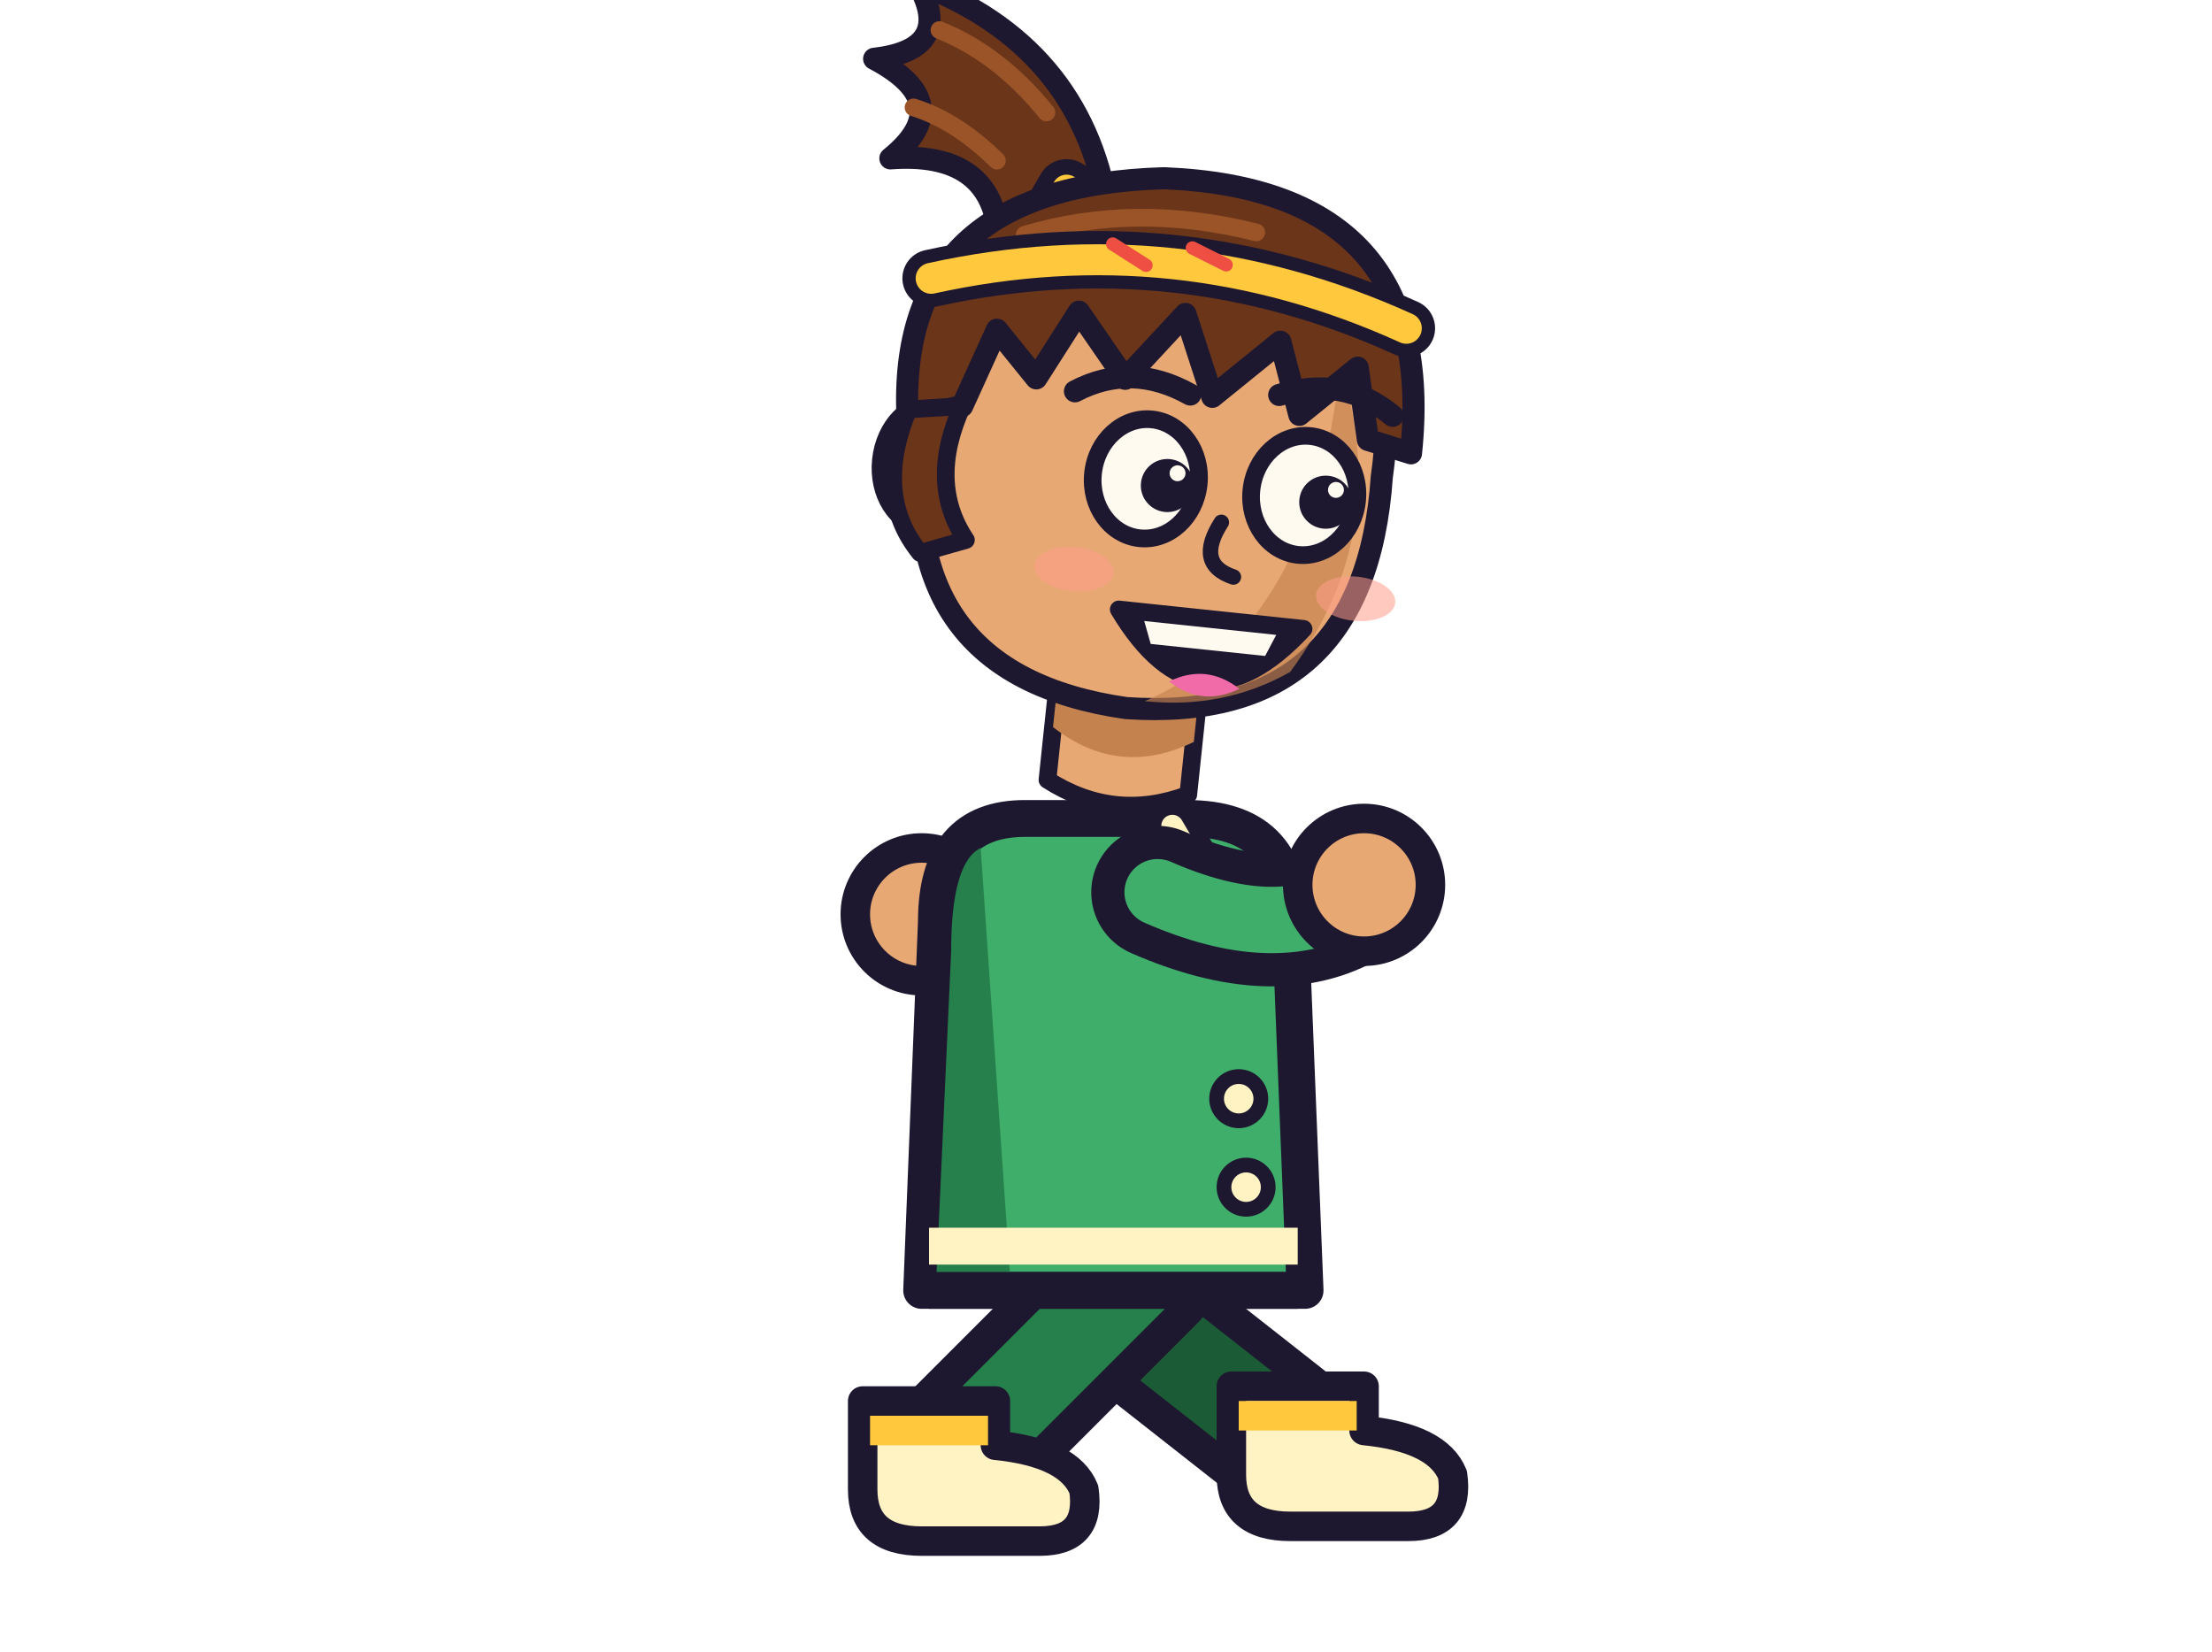
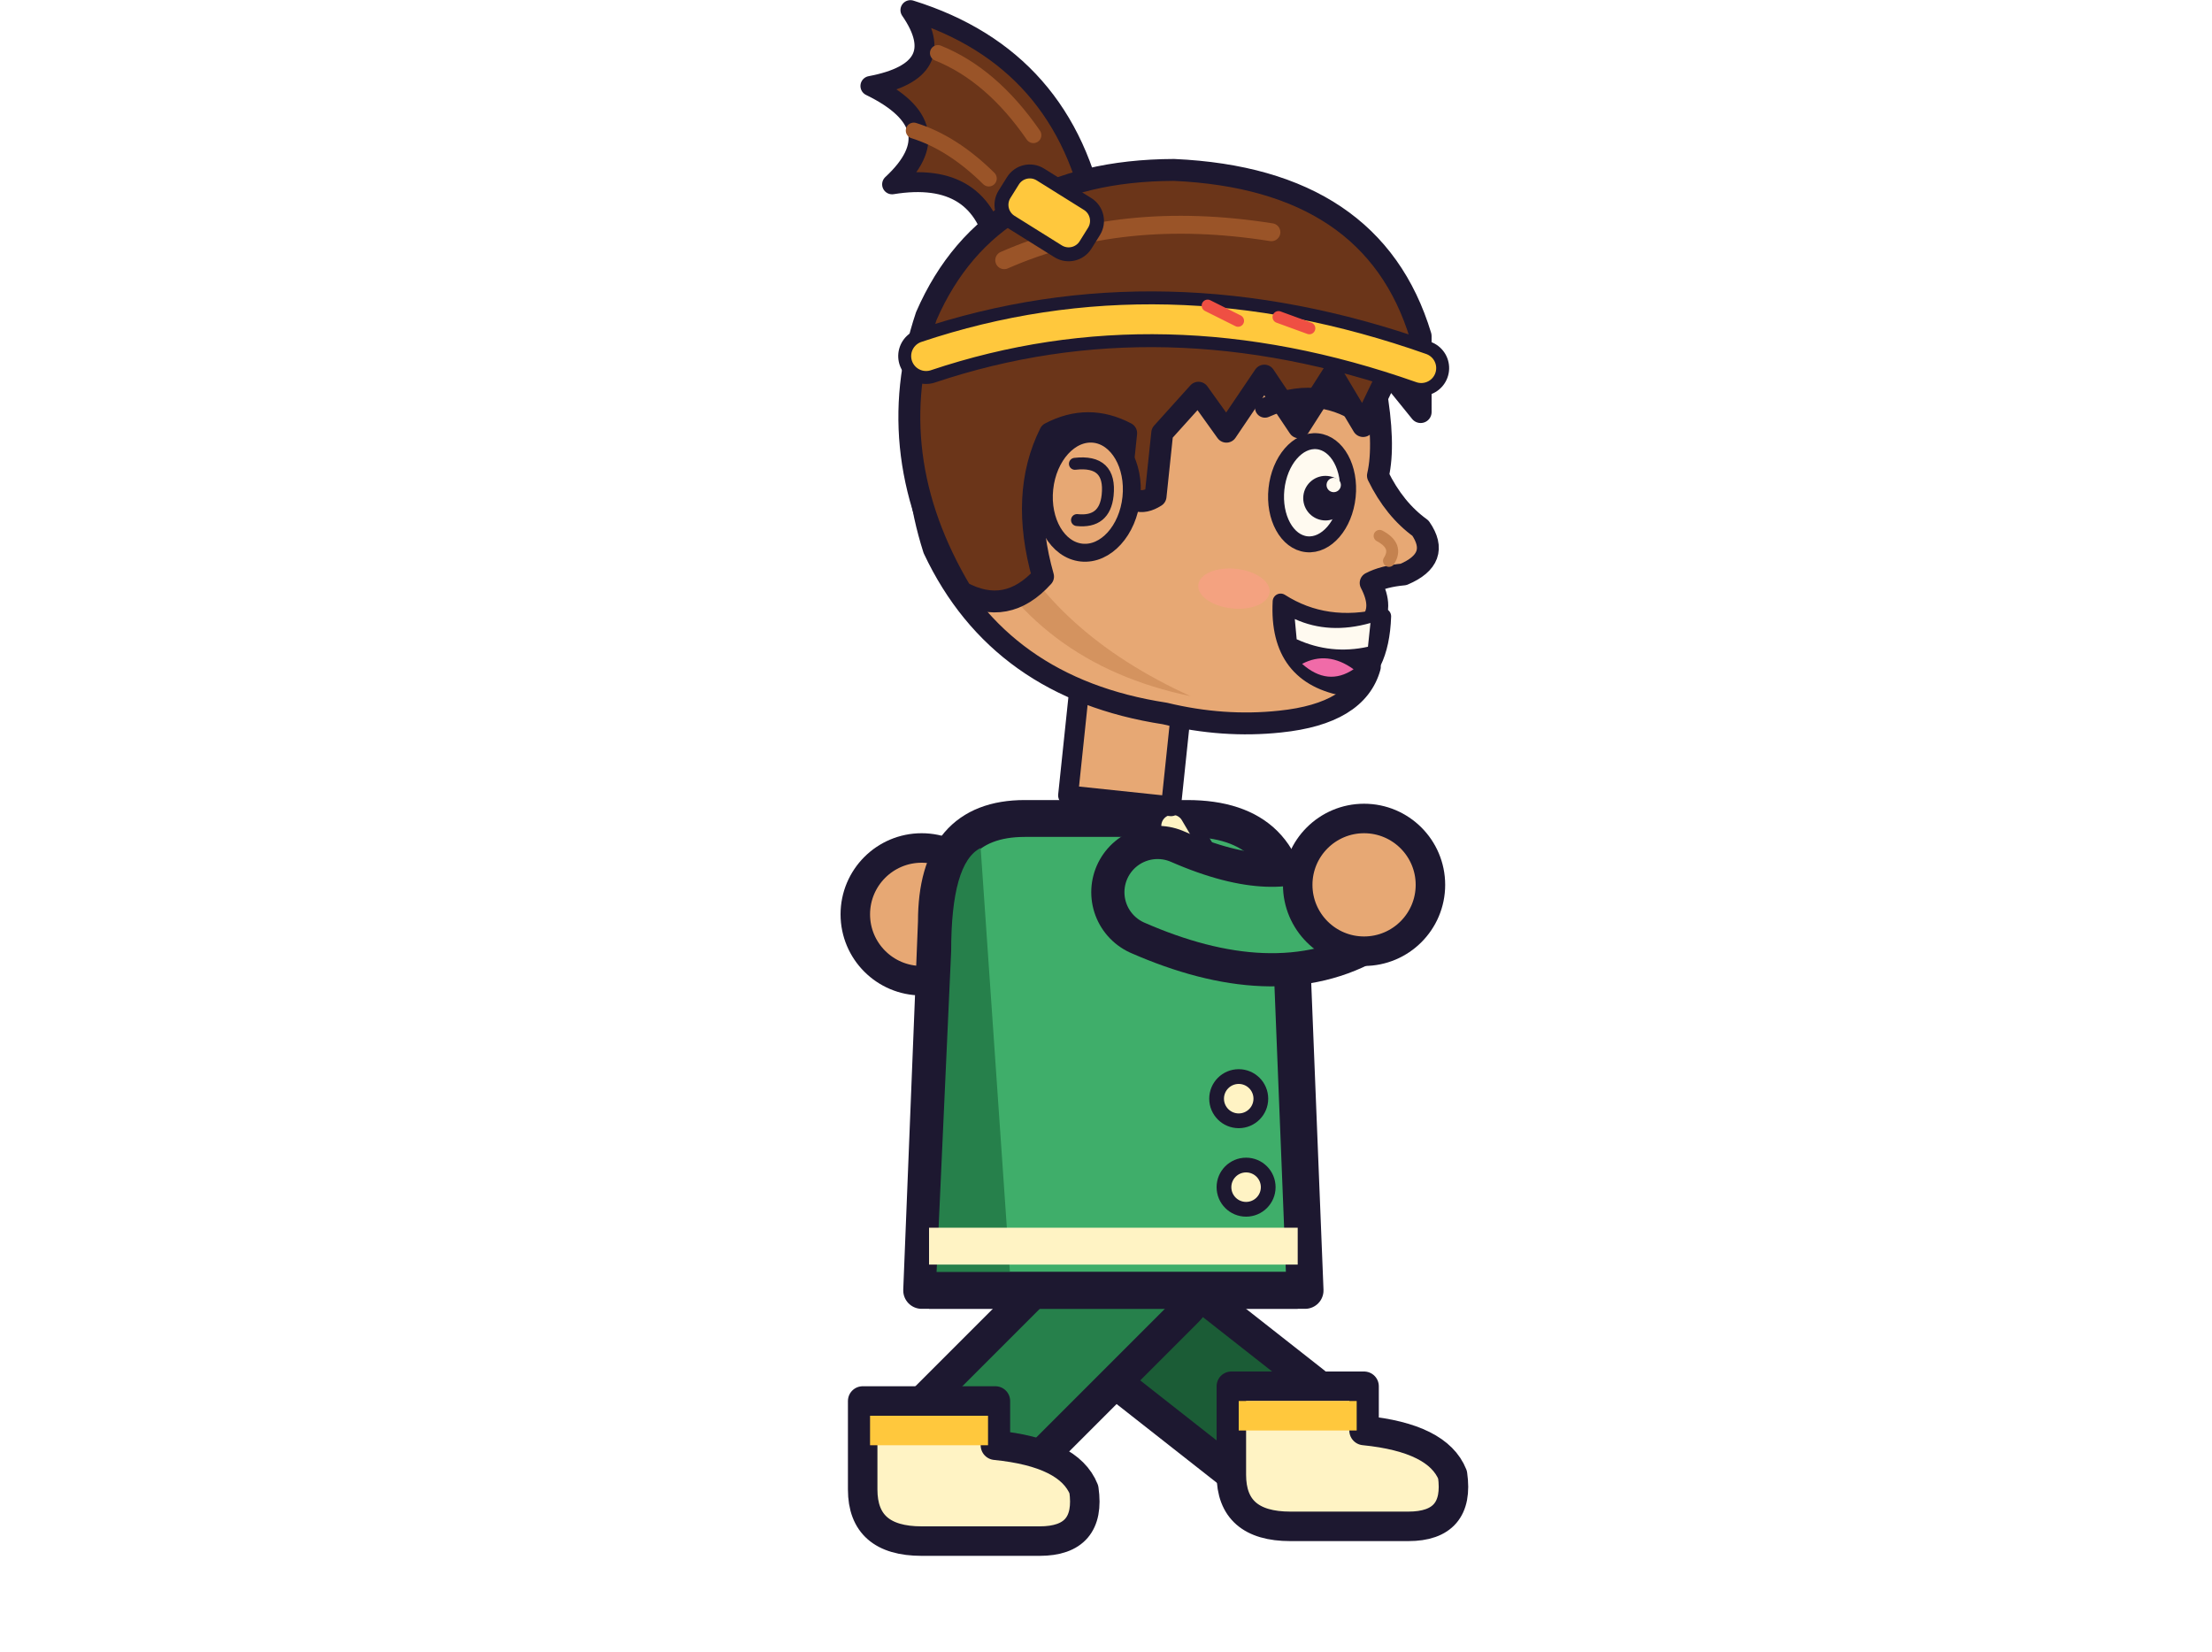
<svg xmlns="http://www.w3.org/2000/svg" viewBox="0 0 300 224" width="300" height="224">
  <g transform="translate(75 0)">
    <path d="M74 122 Q62 130 52 126" fill="none" stroke="#1d1830" stroke-width="18" stroke-linecap="round" stroke-linejoin="round" />
    <path d="M74 122 Q62 130 52 126" fill="none" stroke="#2c7a4a" stroke-width="9" stroke-linecap="round" stroke-linejoin="round" />
    <circle cx="50" cy="124" r="9" fill="#e7a874" stroke="#1d1830" stroke-width="4" />
    <path d="M70 172 L98 194" fill="none" stroke="#1d1830" stroke-width="21" stroke-linecap="round" stroke-linejoin="round" />
    <path d="M70 172 L98 194" fill="none" stroke="#1b5c36" stroke-width="12" stroke-linecap="round" stroke-linejoin="round" />
    <path d="M80 172 L56 196" fill="none" stroke="#1d1830" stroke-width="21" stroke-linecap="round" stroke-linejoin="round" />
    <path d="M80 172 L56 196" fill="none" stroke="#26804b" stroke-width="12" stroke-linecap="round" stroke-linejoin="round" />
    <path d="M92 188 L92 200 Q92 207 100 207 L116 207 Q123 207 122 200 Q120 195 110 194 L110 188 Z" fill="#fff3c4" stroke="#1d1830" stroke-width="4" stroke-linejoin="round" />
    <path d="M93 192 L109 192" stroke="#ffc83d" stroke-width="4" />
    <path d="M42 190 L42 202 Q42 209 50 209 L66 209 Q73 209 72 202 Q70 197 60 196 L60 190 Z" fill="#fff3c4" stroke="#1d1830" stroke-width="4" stroke-linejoin="round" />
    <path d="M43 194 L59 194" stroke="#ffc83d" stroke-width="4" />
    <path d="M52 125 Q52 111 64 111 L86 111 Q100 111 100 125 L102 175 L50 175 Z" fill="#3fae6a" stroke="#1d1830" stroke-width="5" stroke-linejoin="round" />
    <path d="M58 115 Q54 117 54 129 L52 173 L62 173 Z" fill="#26804b" />
    <path d="M84 112 L94 129" fill="none" stroke="#1d1830" stroke-width="7" stroke-linecap="round" />
    <path d="M84 112 L94 129" fill="none" stroke="#fff3c4" stroke-width="3" stroke-linecap="round" />
    <g fill="#fff3c4" stroke="#1d1830" stroke-width="2">
      <circle cx="93" cy="149" r="3" />
      <circle cx="94" cy="161" r="3" />
    </g>
    <path d="M51 169 L101 169" stroke="#fff3c4" stroke-width="5" />
    <path d="M51 175 L101 175" stroke="#1d1830" stroke-width="5" />
    <path d="M82 121 Q98 128 108 122" fill="none" stroke="#1d1830" stroke-width="18" stroke-linecap="round" stroke-linejoin="round" />
    <path d="M82 121 Q98 128 108 122" fill="none" stroke="#3fae6a" stroke-width="9" stroke-linecap="round" stroke-linejoin="round" />
    <circle cx="110" cy="120" r="9" fill="#e7a874" stroke="#1d1830" stroke-width="4" />
    <g transform="translate(21 -1) rotate(6 60 66) scale(0.6)">
-       <g>
-         <g transform="translate(196 0) scale(-1 1)">
-           <g fill="#6b3519" stroke="#1d1830" stroke-width="5" stroke-linejoin="round" stroke-linecap="round">
-             <path d="M112 50 Q122 14 160 4 Q150 18 168 22 Q148 30 162 44 Q140 40 136 58 Z" />
-           </g>
-           <path d="M128 30 Q140 18 154 14 M138 42 Q148 34 158 32" fill="none" stroke="#9a5428" stroke-width="4" stroke-linecap="round" />
-           <rect x="106" y="44" width="22" height="14" rx="5" fill="#ffc83d" stroke="#1d1830" stroke-width="3.5" stroke-linejoin="round" stroke-linecap="round" transform="rotate(-24 117 51)" />
+       <g transform="translate(8 12) scale(0.9)">
+         <path d="M90 146 L90 190 L116 190 L116 146 Z" fill="#e7a874" stroke="#1d1830" stroke-width="5" stroke-linejoin="round" stroke-linecap="round" />
+         <path d="M93 150 L113 150 L113 162 Q102 168 93 160 Z" fill="#c4824f" opacity="0.7" />
+         <path d="M112 167 Q70 165 50 132 Q36 100 50 70 Q70 40 104 40 Q146 42 156 80 Q160 94 159 102 Q164 110 171 114 Q177 121 168 126 Q163 127 160 129 Q164 135 161 139 Q158 144 162 150 Q160 162 141 166 Q127 169 112 167 Z" fill="#e7a874" stroke="#1d1830" stroke-width="5.5" stroke-linejoin="round" stroke-linecap="round" />
+         <path d="M58 126 Q78 158 118 162 Q82 150 66 124 Z" fill="#c4824f" opacity="0.55" />
+         <path d="M161 117 Q166 119 164 123" fill="none" stroke="#c4824f" stroke-width="3" stroke-linecap="round" />
+         <g fill="#6b3519" stroke="#1d1830" stroke-width="5" stroke-linejoin="round" stroke-linecap="round">
+           <path d="M82 46 Q70 6 30 -2 Q42 12 22 18 Q44 26 30 42 Q52 36 58 56 Z" />
+         </g>
+         <path d="M64 26 Q52 12 38 8 M54 38 Q44 30 34 28" fill="none" stroke="#9a5428" stroke-width="4" stroke-linecap="round" />
+         <path d="M58 142 Q34 110 42 74 Q54 36 100 31 Q150 28 166 66 L168 85 L159 76 L154 90 L145 78 L138 92 L128 80 L120 95 L112 86 L104 97 L104 113 Q99 117 95 111 L95 98 Q85 94 76 100 Q70 116 78 136 Q70 147 58 142 Z" fill="#6b3519" stroke="#1d1830" stroke-width="5.5" stroke-linejoin="round" stroke-linecap="round" />
+         <path d="M60 58 Q88 42 126 44" fill="none" stroke="#9a5428" stroke-width="4.5" stroke-linecap="round" />
+         <path d="M43 84 Q100 58 167 74" fill="none" stroke="#1d1830" stroke-width="14" stroke-linecap="round" />
+         <path d="M43 84 Q100 58 167 74" fill="none" stroke="#ffc83d" stroke-width="7.5" stroke-linecap="round" />
+         <path d="M112 64 L120 67 M130 65 L138 67" stroke="#ef4f43" stroke-width="3" stroke-linecap="round" />
+         <rect x="58" y="38" width="24" height="14" rx="5" fill="#ffc83d" stroke="#1d1830" stroke-width="3.5" stroke-linejoin="round" stroke-linecap="round" transform="rotate(26 70 45)" />
+         <g>
+           <ellipse cx="87" cy="114" rx="11" ry="15" fill="#e7a874" stroke="#1d1830" stroke-width="4.5" stroke-linejoin="round" stroke-linecap="round" />
+           <path d="M83 107 Q92 105 92 114 Q92 121 85 121" fill="none" stroke="#1d1830" stroke-width="3" stroke-linecap="round" />
        </g>
        <g>
-           <path d="M84 150 L84 180 Q100 188 116 180 L116 150 Z" fill="#e7a874" stroke="#1d1830" stroke-width="4" stroke-linejoin="round" stroke-linecap="round" />
-           <path d="M84 158 Q100 170 116 158 L116 168 Q100 178 84 168 Z" fill="#c4824f" />
+           <ellipse cx="143" cy="108" rx="9" ry="13" fill="#fffaf0" stroke="#1d1830" stroke-width="4" stroke-linejoin="round" stroke-linecap="round" />
+           <circle cx="146.5" cy="109" r="5.6" fill="#1d1830" />
+           <circle cx="148.2" cy="105.5" r="1.8" fill="#fffaf0" />
        </g>
-         <ellipse cx="50" cy="112" rx="11" ry="14" fill="#e7a874" stroke="#1d1830" stroke-width="4" stroke-linejoin="round" stroke-linecap="round" />
-         <path d="M48 104 Q46 52 100 48 Q154 52 152 104 Q154 160 100 162 Q46 160 48 104 Z" fill="#e7a874" stroke="#1d1830" stroke-width="5" stroke-linejoin="round" stroke-linecap="round" />
-         <path d="M140 80 Q156 116 136 150 Q122 160 104 160 Q140 140 140 80 Z" fill="#c4824f" opacity="0.65" />
-         <path d="M44 102 Q36 50 96 42 Q158 38 158 98 L148 96 L144 80 L132 92 L126 76 L112 90 L104 72 L92 88 L80 74 L72 90 L62 80 L56 98 Z" fill="#6b3519" stroke="#1d1830" stroke-width="5" stroke-linejoin="round" stroke-linecap="round" />
-         <path d="M44 100 Q38 120 50 132 L60 128 Q50 116 56 98 Z" fill="#6b3519" stroke="#1d1830" stroke-width="4" stroke-linejoin="round" stroke-linecap="round" />
-         <path d="M66 58 Q90 48 118 52" fill="none" stroke="#9a5428" stroke-width="4" stroke-linecap="round" />
-         <path d="M46 70 Q100 52 154 70" fill="none" stroke="#1d1830" stroke-width="13" stroke-linecap="round" />
-         <path d="M46 70 Q100 52 154 70" fill="none" stroke="#ffc83d" stroke-width="7" stroke-linecap="round" />
-         <path d="M86 58 L94 62 M104 57 L112 60" stroke="#ef4f43" stroke-width="3" stroke-linecap="round" />
-         <g transform="translate(17 0)">
-           <g>
-             <ellipse cx="82" cy="110" rx="12" ry="13.5" fill="#fffaf0" stroke="#1d1830" stroke-width="4" stroke-linejoin="round" stroke-linecap="round" />
-             <ellipse cx="118" cy="110" rx="12" ry="13.5" fill="#fffaf0" stroke="#1d1830" stroke-width="4" stroke-linejoin="round" stroke-linecap="round" />
-             <circle cx="87" cy="111" r="6" fill="#1d1830" />
-             <circle cx="123" cy="111" r="6" fill="#1d1830" />
-             <circle cx="89" cy="108" r="1.8" fill="#fffaf0" />
-             <circle cx="125" cy="108" r="1.8" fill="#fffaf0" />
-           </g>
-           <path d="M64 92 Q76 84 90 90 M110 88 Q124 82 136 90" fill="none" stroke="#1d1830" stroke-width="5" stroke-linejoin="round" stroke-linecap="round" />
-           <g fill="#ff9d8a" opacity="0.55">
-             <ellipse cx="68" cy="132" rx="9" ry="5" />
-             <ellipse cx="132" cy="132" rx="9" ry="5" />
-           </g>
-           <path d="M100 118 Q95 128 104 130" fill="none" stroke="#1d1830" stroke-width="3.5" stroke-linejoin="round" stroke-linecap="round" />
-           <g>
-             <path d="M79 140 Q100 168 121 140 Z" fill="#1d1830" stroke="#1d1830" stroke-width="4" stroke-linejoin="round" stroke-linecap="round" />
-             <path d="M85 142 L115 142 L113 147 L87 147 Z" fill="#fffaf0" />
-             <path d="M92 155 Q100 150 108 155 Q100 160 92 155 Z" fill="#f06ba8" />
-           </g>
+         <path d="M129 88 Q141 81 153 87" fill="none" stroke="#1d1830" stroke-width="5" stroke-linejoin="round" stroke-linecap="round" />
+         <ellipse cx="126" cy="134" rx="9" ry="5" fill="#ff9d8a" opacity="0.55" />
+         <g>
+           <path d="M164 137 Q150 142 138 136 Q139 155 157 156 Q165 151 164 137 Z" fill="#1d1830" stroke="#1d1830" stroke-width="4" stroke-linejoin="round" stroke-linecap="round" />
+           <path d="M161 139 Q151 143 142 140 L143 145 Q152 148 161 145 Z" fill="#fffaf0" />
+           <path d="M145 151 Q151 147 158 151 Q152 156 145 151 Z" fill="#f06ba8" />
        </g>
      </g>
    </g>
  </g>
</svg>
